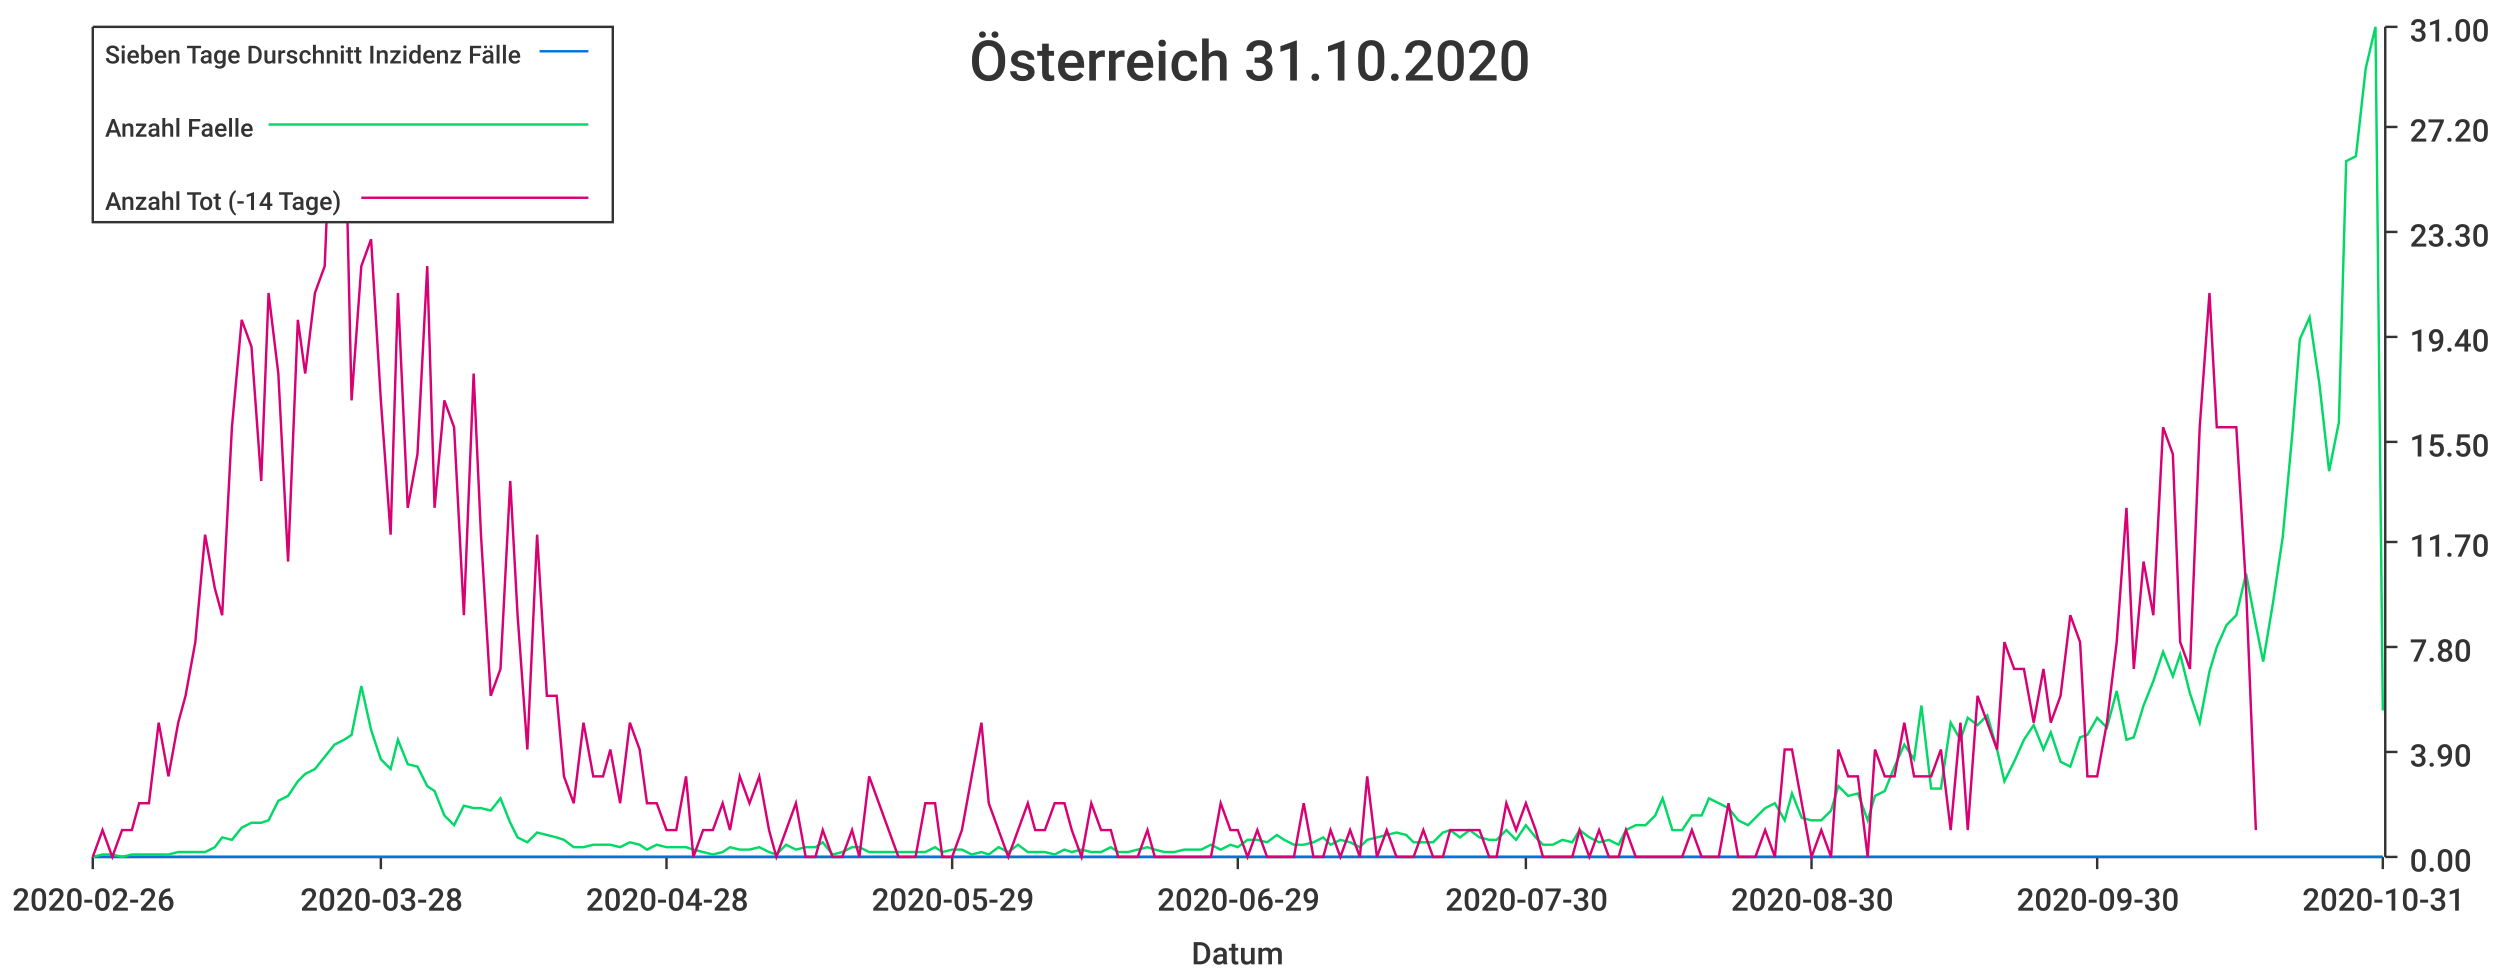
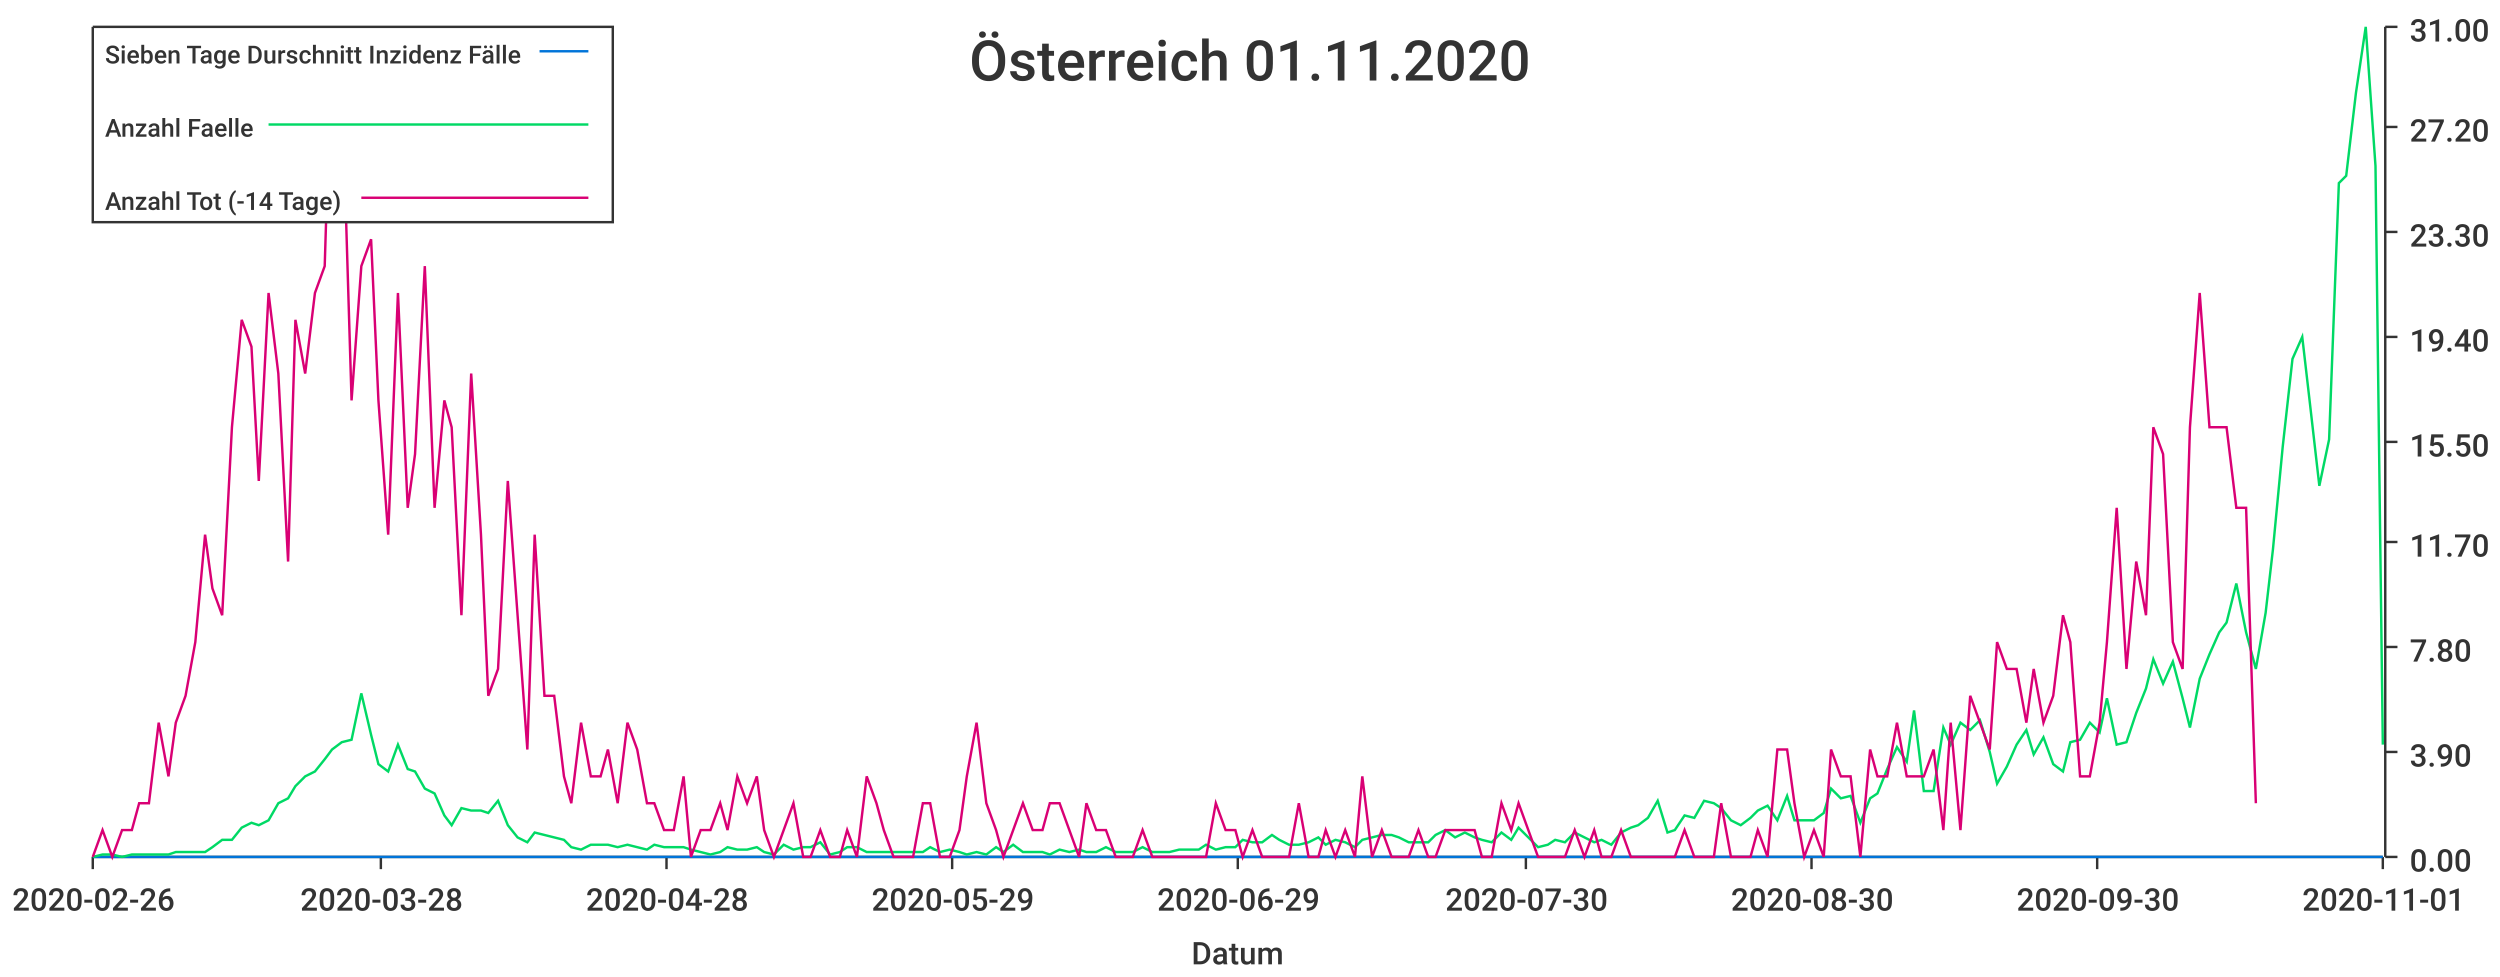
<svg xmlns="http://www.w3.org/2000/svg" width="1024" height="400">\n<path d="M 0 0 L 1024 0 L 1024 400 L 0 400 L 0 0" style="stroke-width:0;stroke:rgba(255,255,255,1.0);fill:rgba(255,255,255,1.0)" />
  <path d="M 38 11 L 976 11 L 976 351 L 38 351 L 38 11" style="stroke-width:0;stroke:rgba(255,255,255,1.0);fill:rgba(255,255,255,1.0)" />
  <path d="M 38 351 L 976 351" style="stroke-width:1;stroke:rgba(51,51,51,1.0);fill:none" />
  <path d="M 38 351 L 38 356" style="stroke-width:1;stroke:rgba(51,51,51,1.0);fill:none" />
  <text x="5" y="373" style="stroke-width:0;stroke:none;fill:rgba(51,51,51,1.0);font-size:12.8px;font-family:'Roboto Medium',sans-serif">2020-02-26</text>
  <path d="M 156 351 L 156 356" style="stroke-width:1;stroke:rgba(51,51,51,1.0);fill:none" />
  <text x="123" y="373" style="stroke-width:0;stroke:none;fill:rgba(51,51,51,1.0);font-size:12.8px;font-family:'Roboto Medium',sans-serif">2020-03-28</text>
  <path d="M 273 351 L 273 356" style="stroke-width:1;stroke:rgba(51,51,51,1.0);fill:none" />
  <text x="240" y="373" style="stroke-width:0;stroke:none;fill:rgba(51,51,51,1.0);font-size:12.8px;font-family:'Roboto Medium',sans-serif">2020-04-28</text>
  <path d="M 390 351 L 390 356" style="stroke-width:1;stroke:rgba(51,51,51,1.0);fill:none" />
  <text x="357" y="373" style="stroke-width:0;stroke:none;fill:rgba(51,51,51,1.0);font-size:12.8px;font-family:'Roboto Medium',sans-serif">2020-05-29</text>
  <path d="M 507 351 L 507 356" style="stroke-width:1;stroke:rgba(51,51,51,1.0);fill:none" />
  <text x="474" y="373" style="stroke-width:0;stroke:none;fill:rgba(51,51,51,1.0);font-size:12.8px;font-family:'Roboto Medium',sans-serif">2020-06-29</text>
  <path d="M 625 351 L 625 356" style="stroke-width:1;stroke:rgba(51,51,51,1.0);fill:none" />
  <text x="592" y="373" style="stroke-width:0;stroke:none;fill:rgba(51,51,51,1.0);font-size:12.8px;font-family:'Roboto Medium',sans-serif">2020-07-30</text>
  <path d="M 742 351 L 742 356" style="stroke-width:1;stroke:rgba(51,51,51,1.0);fill:none" />
  <text x="709" y="373" style="stroke-width:0;stroke:none;fill:rgba(51,51,51,1.0);font-size:12.8px;font-family:'Roboto Medium',sans-serif">2020-08-30</text>
  <path d="M 859 351 L 859 356" style="stroke-width:1;stroke:rgba(51,51,51,1.0);fill:none" />
  <text x="826" y="373" style="stroke-width:0;stroke:none;fill:rgba(51,51,51,1.0);font-size:12.8px;font-family:'Roboto Medium',sans-serif">2020-09-30</text>
  <path d="M 976 351 L 976 356" style="stroke-width:1;stroke:rgba(51,51,51,1.0);fill:none" />
-   <text x="943" y="373" style="stroke-width:0;stroke:none;fill:rgba(51,51,51,1.0);font-size:12.8px;font-family:'Roboto Medium',sans-serif">2020-10-31</text>
+   <text x="943" y="373" style="stroke-width:0;stroke:none;fill:rgba(51,51,51,1.0);font-size:12.8px;font-family:'Roboto Medium',sans-serif">2020-11-01</text>
  <text x="488" y="395" style="stroke-width:0;stroke:none;fill:rgba(51,51,51,1.0);font-size:12.8px;font-family:'Roboto Medium',sans-serif">Datum</text>
  <path d="M 977 351 L 977 11" style="stroke-width:1;stroke:rgba(51,51,51,1.0);fill:none" />
  <path d="M 977 351 L 982 351" style="stroke-width:1;stroke:rgba(51,51,51,1.0);fill:none" />
  <text x="987" y="357" style="stroke-width:0;stroke:none;fill:rgba(51,51,51,1.0);font-size:12.8px;font-family:'Roboto Medium',sans-serif">0.00</text>
  <path d="M 977 308 L 982 308" style="stroke-width:1;stroke:rgba(51,51,51,1.0);fill:none" />
  <text x="987" y="314" style="stroke-width:0;stroke:none;fill:rgba(51,51,51,1.0);font-size:12.8px;font-family:'Roboto Medium',sans-serif">3.90</text>
  <path d="M 977 265 L 982 265" style="stroke-width:1;stroke:rgba(51,51,51,1.0);fill:none" />
  <text x="987" y="271" style="stroke-width:0;stroke:none;fill:rgba(51,51,51,1.0);font-size:12.8px;font-family:'Roboto Medium',sans-serif">7.80</text>
  <path d="M 977 222 L 982 222" style="stroke-width:1;stroke:rgba(51,51,51,1.0);fill:none" />
  <text x="987" y="228" style="stroke-width:0;stroke:none;fill:rgba(51,51,51,1.0);font-size:12.8px;font-family:'Roboto Medium',sans-serif">11.70</text>
  <path d="M 977 181 L 982 181" style="stroke-width:1;stroke:rgba(51,51,51,1.0);fill:none" />
  <text x="987" y="187" style="stroke-width:0;stroke:none;fill:rgba(51,51,51,1.0);font-size:12.8px;font-family:'Roboto Medium',sans-serif">15.50</text>
  <path d="M 977 138 L 982 138" style="stroke-width:1;stroke:rgba(51,51,51,1.0);fill:none" />
  <text x="987" y="144" style="stroke-width:0;stroke:none;fill:rgba(51,51,51,1.0);font-size:12.8px;font-family:'Roboto Medium',sans-serif">19.40</text>
  <path d="M 977 95 L 982 95" style="stroke-width:1;stroke:rgba(51,51,51,1.0);fill:none" />
  <text x="987" y="101" style="stroke-width:0;stroke:none;fill:rgba(51,51,51,1.0);font-size:12.8px;font-family:'Roboto Medium',sans-serif">23.30</text>
  <path d="M 977 52 L 982 52" style="stroke-width:1;stroke:rgba(51,51,51,1.0);fill:none" />
  <text x="987" y="58" style="stroke-width:0;stroke:none;fill:rgba(51,51,51,1.0);font-size:12.8px;font-family:'Roboto Medium',sans-serif">27.20</text>
  <path d="M 977 11 L 982 11" style="stroke-width:1;stroke:rgba(51,51,51,1.0);fill:none" />
  <text x="987" y="17" style="stroke-width:0;stroke:none;fill:rgba(51,51,51,1.0);font-size:12.8px;font-family:'Roboto Medium',sans-serif">31.00</text>
-   <path d="M 38 351 L 42 351 L 46 351 L 50 351 L 54 351 L 57 351 L 61 351 L 65 351 L 69 351 L 73 351 L 76 351 L 80 351 L 84 351 L 88 351 L 91 351 L 95 351 L 99 351 L 103 351 L 107 351 L 110 351 L 114 351 L 118 351 L 122 351 L 125 351 L 129 351 L 133 351 L 137 351 L 141 351 L 144 351 L 148 351 L 152 351 L 156 351 L 160 351 L 163 351 L 167 351 L 171 351 L 175 351 L 178 351 L 182 351 L 186 351 L 190 351 L 194 351 L 197 351 L 201 351 L 205 351 L 209 351 L 212 351 L 216 351 L 220 351 L 224 351 L 228 351 L 231 351 L 235 351 L 239 351 L 243 351 L 247 351 L 250 351 L 254 351 L 258 351 L 262 351 L 265 351 L 269 351 L 273 351 L 277 351 L 281 351 L 284 351 L 288 351 L 292 351 L 296 351 L 299 351 L 303 351 L 307 351 L 311 351 L 315 351 L 318 351 L 322 351 L 326 351 L 330 351 L 334 351 L 337 351 L 341 351 L 345 351 L 349 351 L 352 351 L 356 351 L 360 351 L 364 351 L 368 351 L 371 351 L 375 351 L 379 351 L 383 351 L 386 351 L 390 351 L 394 351 L 398 351 L 402 351 L 405 351 L 409 351 L 413 351 L 417 351 L 421 351 L 424 351 L 428 351 L 432 351 L 436 351 L 439 351 L 443 351 L 447 351 L 451 351 L 455 351 L 458 351 L 462 351 L 466 351 L 470 351 L 473 351 L 477 351 L 481 351 L 485 351 L 489 351 L 492 351 L 496 351 L 500 351 L 504 351 L 507 351 L 511 351 L 515 351 L 519 351 L 523 351 L 526 351 L 530 351 L 534 351 L 538 351 L 542 351 L 545 351 L 549 351 L 553 351 L 557 351 L 560 351 L 564 351 L 568 351 L 572 351 L 576 351 L 579 351 L 583 351 L 587 351 L 591 351 L 594 351 L 598 351 L 602 351 L 606 351 L 610 351 L 613 351 L 617 351 L 621 351 L 625 351 L 629 351 L 632 351 L 636 351 L 640 351 L 644 351 L 647 351 L 651 351 L 655 351 L 659 351 L 663 351 L 666 351 L 670 351 L 674 351 L 678 351 L 681 351 L 685 351 L 689 351 L 693 351 L 697 351 L 700 351 L 704 351 L 708 351 L 712 351 L 716 351 L 719 351 L 723 351 L 727 351 L 731 351 L 734 351 L 738 351 L 742 351 L 746 351 L 750 351 L 753 351 L 757 351 L 761 351 L 765 351 L 768 351 L 772 351 L 776 351 L 780 351 L 784 351 L 787 351 L 791 351 L 795 351 L 799 351 L 803 351 L 806 351 L 810 351 L 814 351 L 818 351 L 821 351 L 825 351 L 829 351 L 833 351 L 837 351 L 840 351 L 844 351 L 848 351 L 852 351 L 855 351 L 859 351 L 863 351 L 867 351 L 871 351 L 874 351 L 878 351 L 882 351 L 886 351 L 890 351 L 893 351 L 897 351 L 901 351 L 905 351 L 908 351 L 912 351 L 916 351 L 920 351 L 924 351 L 927 351 L 931 351 L 935 351 L 939 351 L 942 351 L 946 351 L 950 351 L 954 351 L 958 351 L 961 351 L 965 351 L 969 351 L 973 351 L 976 351" style="stroke-width:1;stroke:rgba(0,116,217,1.0);fill:none" />
-   <path d="M 38 351 L 42 350 L 46 350 L 50 351 L 54 350 L 57 350 L 61 350 L 65 350 L 69 350 L 73 349 L 76 349 L 80 349 L 84 349 L 88 347 L 91 343 L 95 344 L 99 339 L 103 337 L 107 337 L 110 336 L 114 328 L 118 326 L 122 320 L 125 317 L 129 315 L 133 310 L 137 305 L 141 303 L 144 301 L 148 281 L 152 299 L 156 311 L 160 315 L 163 303 L 167 313 L 171 314 L 175 322 L 178 324 L 182 334 L 186 338 L 190 330 L 194 331 L 197 331 L 201 332 L 205 327 L 209 337 L 212 343 L 216 345 L 220 341 L 224 342 L 228 343 L 231 344 L 235 347 L 239 347 L 243 346 L 247 346 L 250 346 L 254 347 L 258 345 L 262 346 L 265 348 L 269 346 L 273 347 L 277 347 L 281 347 L 284 348 L 288 349 L 292 350 L 296 349 L 299 347 L 303 348 L 307 348 L 311 347 L 315 349 L 318 350 L 322 346 L 326 348 L 330 347 L 334 347 L 337 345 L 341 350 L 345 349 L 349 347 L 352 347 L 356 349 L 360 349 L 364 349 L 368 349 L 371 349 L 375 349 L 379 349 L 383 347 L 386 349 L 390 348 L 394 348 L 398 350 L 402 349 L 405 350 L 409 347 L 413 349 L 417 346 L 421 349 L 424 349 L 428 349 L 432 350 L 436 348 L 439 349 L 443 348 L 447 349 L 451 349 L 455 347 L 458 349 L 462 349 L 466 348 L 470 347 L 473 348 L 477 349 L 481 349 L 485 348 L 489 348 L 492 348 L 496 346 L 500 348 L 504 346 L 507 347 L 511 344 L 515 344 L 519 345 L 523 342 L 526 344 L 530 346 L 534 346 L 538 345 L 542 343 L 545 346 L 549 344 L 553 345 L 557 347 L 560 344 L 564 343 L 568 342 L 572 341 L 576 342 L 579 345 L 583 345 L 587 345 L 591 341 L 594 340 L 598 343 L 602 340 L 606 343 L 610 344 L 613 344 L 617 340 L 621 344 L 625 338 L 629 343 L 632 346 L 636 346 L 640 344 L 644 345 L 647 340 L 651 343 L 655 345 L 659 344 L 663 346 L 666 340 L 670 338 L 674 338 L 678 334 L 681 327 L 685 340 L 689 340 L 693 334 L 697 334 L 700 327 L 704 329 L 708 331 L 712 336 L 716 338 L 719 335 L 723 331 L 727 329 L 731 336 L 734 325 L 738 335 L 742 336 L 746 336 L 750 332 L 753 322 L 757 326 L 761 325 L 765 336 L 768 326 L 772 324 L 776 314 L 780 305 L 784 311 L 787 289 L 791 323 L 795 323 L 799 296 L 803 303 L 806 294 L 810 297 L 814 293 L 818 307 L 821 320 L 825 312 L 829 303 L 833 297 L 837 307 L 840 300 L 844 312 L 848 314 L 852 302 L 855 301 L 859 294 L 863 298 L 867 283 L 871 303 L 874 302 L 878 289 L 882 279 L 886 267 L 890 277 L 893 268 L 897 284 L 901 296 L 905 275 L 908 265 L 912 256 L 916 252 L 920 235 L 924 256 L 927 271 L 931 247 L 935 220 L 939 177 L 942 139 L 946 130 L 950 157 L 954 193 L 958 173 L 961 66 L 965 64 L 969 28 L 973 11 L 976 291" style="stroke-width:1;stroke:rgba(0,217,101,1.0);fill:none" />
-   <path d="M 38 351 L 42 340 L 46 351 L 50 340 L 54 340 L 57 329 L 61 329 L 65 296 L 69 318 L 73 296 L 76 285 L 80 263 L 84 219 L 88 241 L 91 252 L 95 175 L 99 131 L 103 142 L 107 197 L 110 120 L 114 153 L 118 230 L 122 131 L 125 153 L 129 120 L 133 109 L 137 11 L 141 32 L 144 164 L 148 109 L 152 98 L 156 164 L 160 219 L 163 120 L 167 208 L 171 186 L 175 109 L 178 208 L 182 164 L 186 175 L 190 252 L 194 153 L 197 219 L 201 285 L 205 274 L 209 197 L 212 252 L 216 307 L 220 219 L 224 285 L 228 285 L 231 318 L 235 329 L 239 296 L 243 318 L 247 318 L 250 307 L 254 329 L 258 296 L 262 307 L 265 329 L 269 329 L 273 340 L 277 340 L 281 318 L 284 351 L 288 340 L 292 340 L 296 329 L 299 340 L 303 318 L 307 329 L 311 318 L 315 340 L 318 351 L 322 340 L 326 329 L 330 351 L 334 351 L 337 340 L 341 351 L 345 351 L 349 340 L 352 351 L 356 318 L 360 329 L 364 340 L 368 351 L 371 351 L 375 351 L 379 329 L 383 329 L 386 351 L 390 351 L 394 340 L 398 318 L 402 296 L 405 329 L 409 340 L 413 351 L 417 340 L 421 329 L 424 340 L 428 340 L 432 329 L 436 329 L 439 340 L 443 351 L 447 329 L 451 340 L 455 340 L 458 351 L 462 351 L 466 351 L 470 340 L 473 351 L 477 351 L 481 351 L 485 351 L 489 351 L 492 351 L 496 351 L 500 329 L 504 340 L 507 340 L 511 351 L 515 340 L 519 351 L 523 351 L 526 351 L 530 351 L 534 329 L 538 351 L 542 351 L 545 340 L 549 351 L 553 340 L 557 351 L 560 318 L 564 351 L 568 340 L 572 351 L 576 351 L 579 351 L 583 340 L 587 351 L 591 351 L 594 340 L 598 340 L 602 340 L 606 340 L 610 351 L 613 351 L 617 329 L 621 340 L 625 329 L 629 340 L 632 351 L 636 351 L 640 351 L 644 351 L 647 340 L 651 351 L 655 340 L 659 351 L 663 351 L 666 340 L 670 351 L 674 351 L 678 351 L 681 351 L 685 351 L 689 351 L 693 340 L 697 351 L 700 351 L 704 351 L 708 329 L 712 351 L 716 351 L 719 351 L 723 340 L 727 351 L 731 307 L 734 307 L 738 329 L 742 351 L 746 340 L 750 351 L 753 307 L 757 318 L 761 318 L 765 351 L 768 307 L 772 318 L 776 318 L 780 296 L 784 318 L 787 318 L 791 318 L 795 307 L 799 340 L 803 296 L 806 340 L 810 285 L 814 296 L 818 307 L 821 263 L 825 274 L 829 274 L 833 296 L 837 274 L 840 296 L 844 285 L 848 252 L 852 263 L 855 318 L 859 318 L 863 296 L 867 263 L 871 208 L 874 274 L 878 230 L 882 252 L 886 175 L 890 186 L 893 263 L 897 274 L 901 175 L 905 120 L 908 175 L 912 175 L 916 175 L 920 241 L 924 340" style="stroke-width:1;stroke:rgba(217,0,116,1.0);fill:none" />
-   <text x="397" y="33" style="stroke-width:0;stroke:none;fill:rgba(51,51,51,1.0);font-size:23.0px;font-family:'Roboto Medium',sans-serif">Österreich 31.10.2020</text>
+   <path d="M 38 351 L 42 351 L 46 351 L 50 351 L 54 351 L 57 351 L 61 351 L 65 351 L 69 351 L 72 351 L 76 351 L 80 351 L 84 351 L 87 351 L 91 351 L 95 351 L 99 351 L 103 351 L 106 351 L 110 351 L 114 351 L 118 351 L 121 351 L 125 351 L 129 351 L 133 351 L 136 351 L 140 351 L 144 351 L 148 351 L 152 351 L 155 351 L 159 351 L 163 351 L 167 351 L 170 351 L 174 351 L 178 351 L 182 351 L 185 351 L 189 351 L 193 351 L 197 351 L 200 351 L 204 351 L 208 351 L 212 351 L 216 351 L 219 351 L 223 351 L 227 351 L 231 351 L 234 351 L 238 351 L 242 351 L 246 351 L 249 351 L 253 351 L 257 351 L 261 351 L 265 351 L 268 351 L 272 351 L 276 351 L 280 351 L 283 351 L 287 351 L 291 351 L 295 351 L 298 351 L 302 351 L 306 351 L 310 351 L 313 351 L 317 351 L 321 351 L 325 351 L 329 351 L 332 351 L 336 351 L 340 351 L 344 351 L 347 351 L 351 351 L 355 351 L 359 351 L 362 351 L 366 351 L 370 351 L 374 351 L 378 351 L 381 351 L 385 351 L 389 351 L 393 351 L 396 351 L 400 351 L 404 351 L 408 351 L 411 351 L 415 351 L 419 351 L 423 351 L 427 351 L 430 351 L 434 351 L 438 351 L 442 351 L 445 351 L 449 351 L 453 351 L 457 351 L 460 351 L 464 351 L 468 351 L 472 351 L 475 351 L 479 351 L 483 351 L 487 351 L 491 351 L 494 351 L 498 351 L 502 351 L 506 351 L 509 351 L 513 351 L 517 351 L 521 351 L 524 351 L 528 351 L 532 351 L 536 351 L 540 351 L 543 351 L 547 351 L 551 351 L 555 351 L 558 351 L 562 351 L 566 351 L 570 351 L 573 351 L 577 351 L 581 351 L 585 351 L 588 351 L 592 351 L 596 351 L 600 351 L 604 351 L 607 351 L 611 351 L 615 351 L 619 351 L 622 351 L 626 351 L 630 351 L 634 351 L 637 351 L 641 351 L 645 351 L 649 351 L 653 351 L 656 351 L 660 351 L 664 351 L 668 351 L 671 351 L 675 351 L 679 351 L 683 351 L 686 351 L 690 351 L 694 351 L 698 351 L 702 351 L 705 351 L 709 351 L 713 351 L 717 351 L 720 351 L 724 351 L 728 351 L 732 351 L 735 351 L 739 351 L 743 351 L 747 351 L 750 351 L 754 351 L 758 351 L 762 351 L 766 351 L 769 351 L 773 351 L 777 351 L 781 351 L 784 351 L 788 351 L 792 351 L 796 351 L 799 351 L 803 351 L 807 351 L 811 351 L 815 351 L 818 351 L 822 351 L 826 351 L 830 351 L 833 351 L 837 351 L 841 351 L 845 351 L 848 351 L 852 351 L 856 351 L 860 351 L 863 351 L 867 351 L 871 351 L 875 351 L 879 351 L 882 351 L 886 351 L 890 351 L 894 351 L 897 351 L 901 351 L 905 351 L 909 351 L 912 351 L 916 351 L 920 351 L 924 351 L 928 351 L 931 351 L 935 351 L 939 351 L 943 351 L 946 351 L 950 351 L 954 351 L 958 351 L 961 351 L 965 351 L 969 351 L 973 351 L 976 351" style="stroke-width:1;stroke:rgba(0,116,217,1.0);fill:none" />
+   <path d="M 38 351 L 42 350 L 46 350 L 50 351 L 54 350 L 57 350 L 61 350 L 65 350 L 69 350 L 72 349 L 76 349 L 80 349 L 84 349 L 87 347 L 91 344 L 95 344 L 99 339 L 103 337 L 106 338 L 110 336 L 114 329 L 118 327 L 121 322 L 125 318 L 129 316 L 133 311 L 136 307 L 140 304 L 144 303 L 148 284 L 152 301 L 155 313 L 159 316 L 163 305 L 167 315 L 170 316 L 174 323 L 178 325 L 182 334 L 185 338 L 189 331 L 193 332 L 197 332 L 200 333 L 204 328 L 208 338 L 212 343 L 216 345 L 219 341 L 223 342 L 227 343 L 231 344 L 234 347 L 238 348 L 242 346 L 246 346 L 249 346 L 253 347 L 257 346 L 261 347 L 265 348 L 268 346 L 272 347 L 276 347 L 280 347 L 283 348 L 287 349 L 291 350 L 295 349 L 298 347 L 302 348 L 306 348 L 310 347 L 313 349 L 317 350 L 321 346 L 325 348 L 329 347 L 332 347 L 336 345 L 340 350 L 344 349 L 347 347 L 351 347 L 355 349 L 359 349 L 362 349 L 366 349 L 370 349 L 374 349 L 378 349 L 381 347 L 385 349 L 389 348 L 393 349 L 396 350 L 400 349 L 404 350 L 408 347 L 411 349 L 415 346 L 419 349 L 423 349 L 427 349 L 430 350 L 434 348 L 438 349 L 442 348 L 445 349 L 449 349 L 453 347 L 457 349 L 460 349 L 464 349 L 468 347 L 472 349 L 475 349 L 479 349 L 483 348 L 487 348 L 491 348 L 494 346 L 498 348 L 502 347 L 506 347 L 509 344 L 513 345 L 517 345 L 521 342 L 524 344 L 528 346 L 532 346 L 536 345 L 540 343 L 543 346 L 547 344 L 551 345 L 555 347 L 558 344 L 562 343 L 566 342 L 570 342 L 573 343 L 577 345 L 581 345 L 585 345 L 588 342 L 592 340 L 596 343 L 600 341 L 604 343 L 607 344 L 611 345 L 615 341 L 619 344 L 622 339 L 626 343 L 630 347 L 634 346 L 637 344 L 641 345 L 645 341 L 649 343 L 653 345 L 656 344 L 660 346 L 664 341 L 668 339 L 671 338 L 675 335 L 679 328 L 683 341 L 686 340 L 690 334 L 694 335 L 698 328 L 702 329 L 705 331 L 709 336 L 713 338 L 717 335 L 720 332 L 724 330 L 728 336 L 732 326 L 735 336 L 739 336 L 743 336 L 747 333 L 750 323 L 754 327 L 758 326 L 762 337 L 766 327 L 769 325 L 773 315 L 777 306 L 781 312 L 784 291 L 788 324 L 792 324 L 796 298 L 799 305 L 803 296 L 807 299 L 811 295 L 815 308 L 818 321 L 822 314 L 826 305 L 830 299 L 833 309 L 837 302 L 841 313 L 845 316 L 848 304 L 852 303 L 856 296 L 860 300 L 863 286 L 867 305 L 871 304 L 875 292 L 879 282 L 882 270 L 886 280 L 890 271 L 894 286 L 897 298 L 901 278 L 905 268 L 909 259 L 912 255 L 916 239 L 920 259 L 924 274 L 928 251 L 931 225 L 935 183 L 939 147 L 943 138 L 946 164 L 950 199 L 954 180 L 958 75 L 961 72 L 965 38 L 969 11 L 973 68 L 976 305" style="stroke-width:1;stroke:rgba(0,217,101,1.0);fill:none" />
+   <path d="M 38 351 L 42 340 L 46 351 L 50 340 L 54 340 L 57 329 L 61 329 L 65 296 L 69 318 L 72 296 L 76 285 L 80 263 L 84 219 L 87 241 L 91 252 L 95 175 L 99 131 L 103 142 L 106 197 L 110 120 L 114 153 L 118 230 L 121 131 L 125 153 L 129 120 L 133 109 L 136 11 L 140 32 L 144 164 L 148 109 L 152 98 L 155 164 L 159 219 L 163 120 L 167 208 L 170 186 L 174 109 L 178 208 L 182 164 L 185 175 L 189 252 L 193 153 L 197 219 L 200 285 L 204 274 L 208 197 L 212 252 L 216 307 L 219 219 L 223 285 L 227 285 L 231 318 L 234 329 L 238 296 L 242 318 L 246 318 L 249 307 L 253 329 L 257 296 L 261 307 L 265 329 L 268 329 L 272 340 L 276 340 L 280 318 L 283 351 L 287 340 L 291 340 L 295 329 L 298 340 L 302 318 L 306 329 L 310 318 L 313 340 L 317 351 L 321 340 L 325 329 L 329 351 L 332 351 L 336 340 L 340 351 L 344 351 L 347 340 L 351 351 L 355 318 L 359 329 L 362 340 L 366 351 L 370 351 L 374 351 L 378 329 L 381 329 L 385 351 L 389 351 L 393 340 L 396 318 L 400 296 L 404 329 L 408 340 L 411 351 L 415 340 L 419 329 L 423 340 L 427 340 L 430 329 L 434 329 L 438 340 L 442 351 L 445 329 L 449 340 L 453 340 L 457 351 L 460 351 L 464 351 L 468 340 L 472 351 L 475 351 L 479 351 L 483 351 L 487 351 L 491 351 L 494 351 L 498 329 L 502 340 L 506 340 L 509 351 L 513 340 L 517 351 L 521 351 L 524 351 L 528 351 L 532 329 L 536 351 L 540 351 L 543 340 L 547 351 L 551 340 L 555 351 L 558 318 L 562 351 L 566 340 L 570 351 L 573 351 L 577 351 L 581 340 L 585 351 L 588 351 L 592 340 L 596 340 L 600 340 L 604 340 L 607 351 L 611 351 L 615 329 L 619 340 L 622 329 L 626 340 L 630 351 L 634 351 L 637 351 L 641 351 L 645 340 L 649 351 L 653 340 L 656 351 L 660 351 L 664 340 L 668 351 L 671 351 L 675 351 L 679 351 L 683 351 L 686 351 L 690 340 L 694 351 L 698 351 L 702 351 L 705 329 L 709 351 L 713 351 L 717 351 L 720 340 L 724 351 L 728 307 L 732 307 L 735 329 L 739 351 L 743 340 L 747 351 L 750 307 L 754 318 L 758 318 L 762 351 L 766 307 L 769 318 L 773 318 L 777 296 L 781 318 L 784 318 L 788 318 L 792 307 L 796 340 L 799 296 L 803 340 L 807 285 L 811 296 L 815 307 L 818 263 L 822 274 L 826 274 L 830 296 L 833 274 L 837 296 L 841 285 L 845 252 L 848 263 L 852 318 L 856 318 L 860 296 L 863 263 L 867 208 L 871 274 L 875 230 L 879 252 L 882 175 L 886 186 L 890 263 L 894 274 L 897 175 L 901 120 L 905 175 L 909 175 L 912 175 L 916 208 L 920 208 L 924 329" style="stroke-width:1;stroke:rgba(217,0,116,1.0);fill:none" />
+   <text x="397" y="33" style="stroke-width:0;stroke:none;fill:rgba(51,51,51,1.0);font-size:23.0px;font-family:'Roboto Medium',sans-serif">Österreich 01.11.2020</text>
  <path d="M 38 11 L 251 11 L 251 91 L 38 91 L 38 11" style="stroke-width:1;stroke:rgba(51,51,51,1.0);fill:rgba(255,255,255,1.0)" />
  <text x="43" y="26" style="stroke-width:0;stroke:none;fill:rgba(51,51,51,1.0);font-size:10.2px;font-family:'Roboto Medium',sans-serif">Sieben Tage Durschnitt Inzidenz Fälle</text>
  <path d="M 221 21 L 241 21" style="stroke-width:1;stroke:rgba(0,116,217,1.0);fill:none" />
  <text x="43" y="56" style="stroke-width:0;stroke:none;fill:rgba(51,51,51,1.0);font-size:10.2px;font-family:'Roboto Medium',sans-serif">Anzahl Faelle</text>
  <path d="M 110 51 L 241 51" style="stroke-width:1;stroke:rgba(0,217,101,1.0);fill:none" />
  <text x="43" y="86" style="stroke-width:0;stroke:none;fill:rgba(51,51,51,1.0);font-size:10.2px;font-family:'Roboto Medium',sans-serif">Anzahl Tot (-14 Tage)</text>
  <path d="M 148 81 L 241 81" style="stroke-width:1;stroke:rgba(217,0,116,1.0);fill:none" />
</svg>
